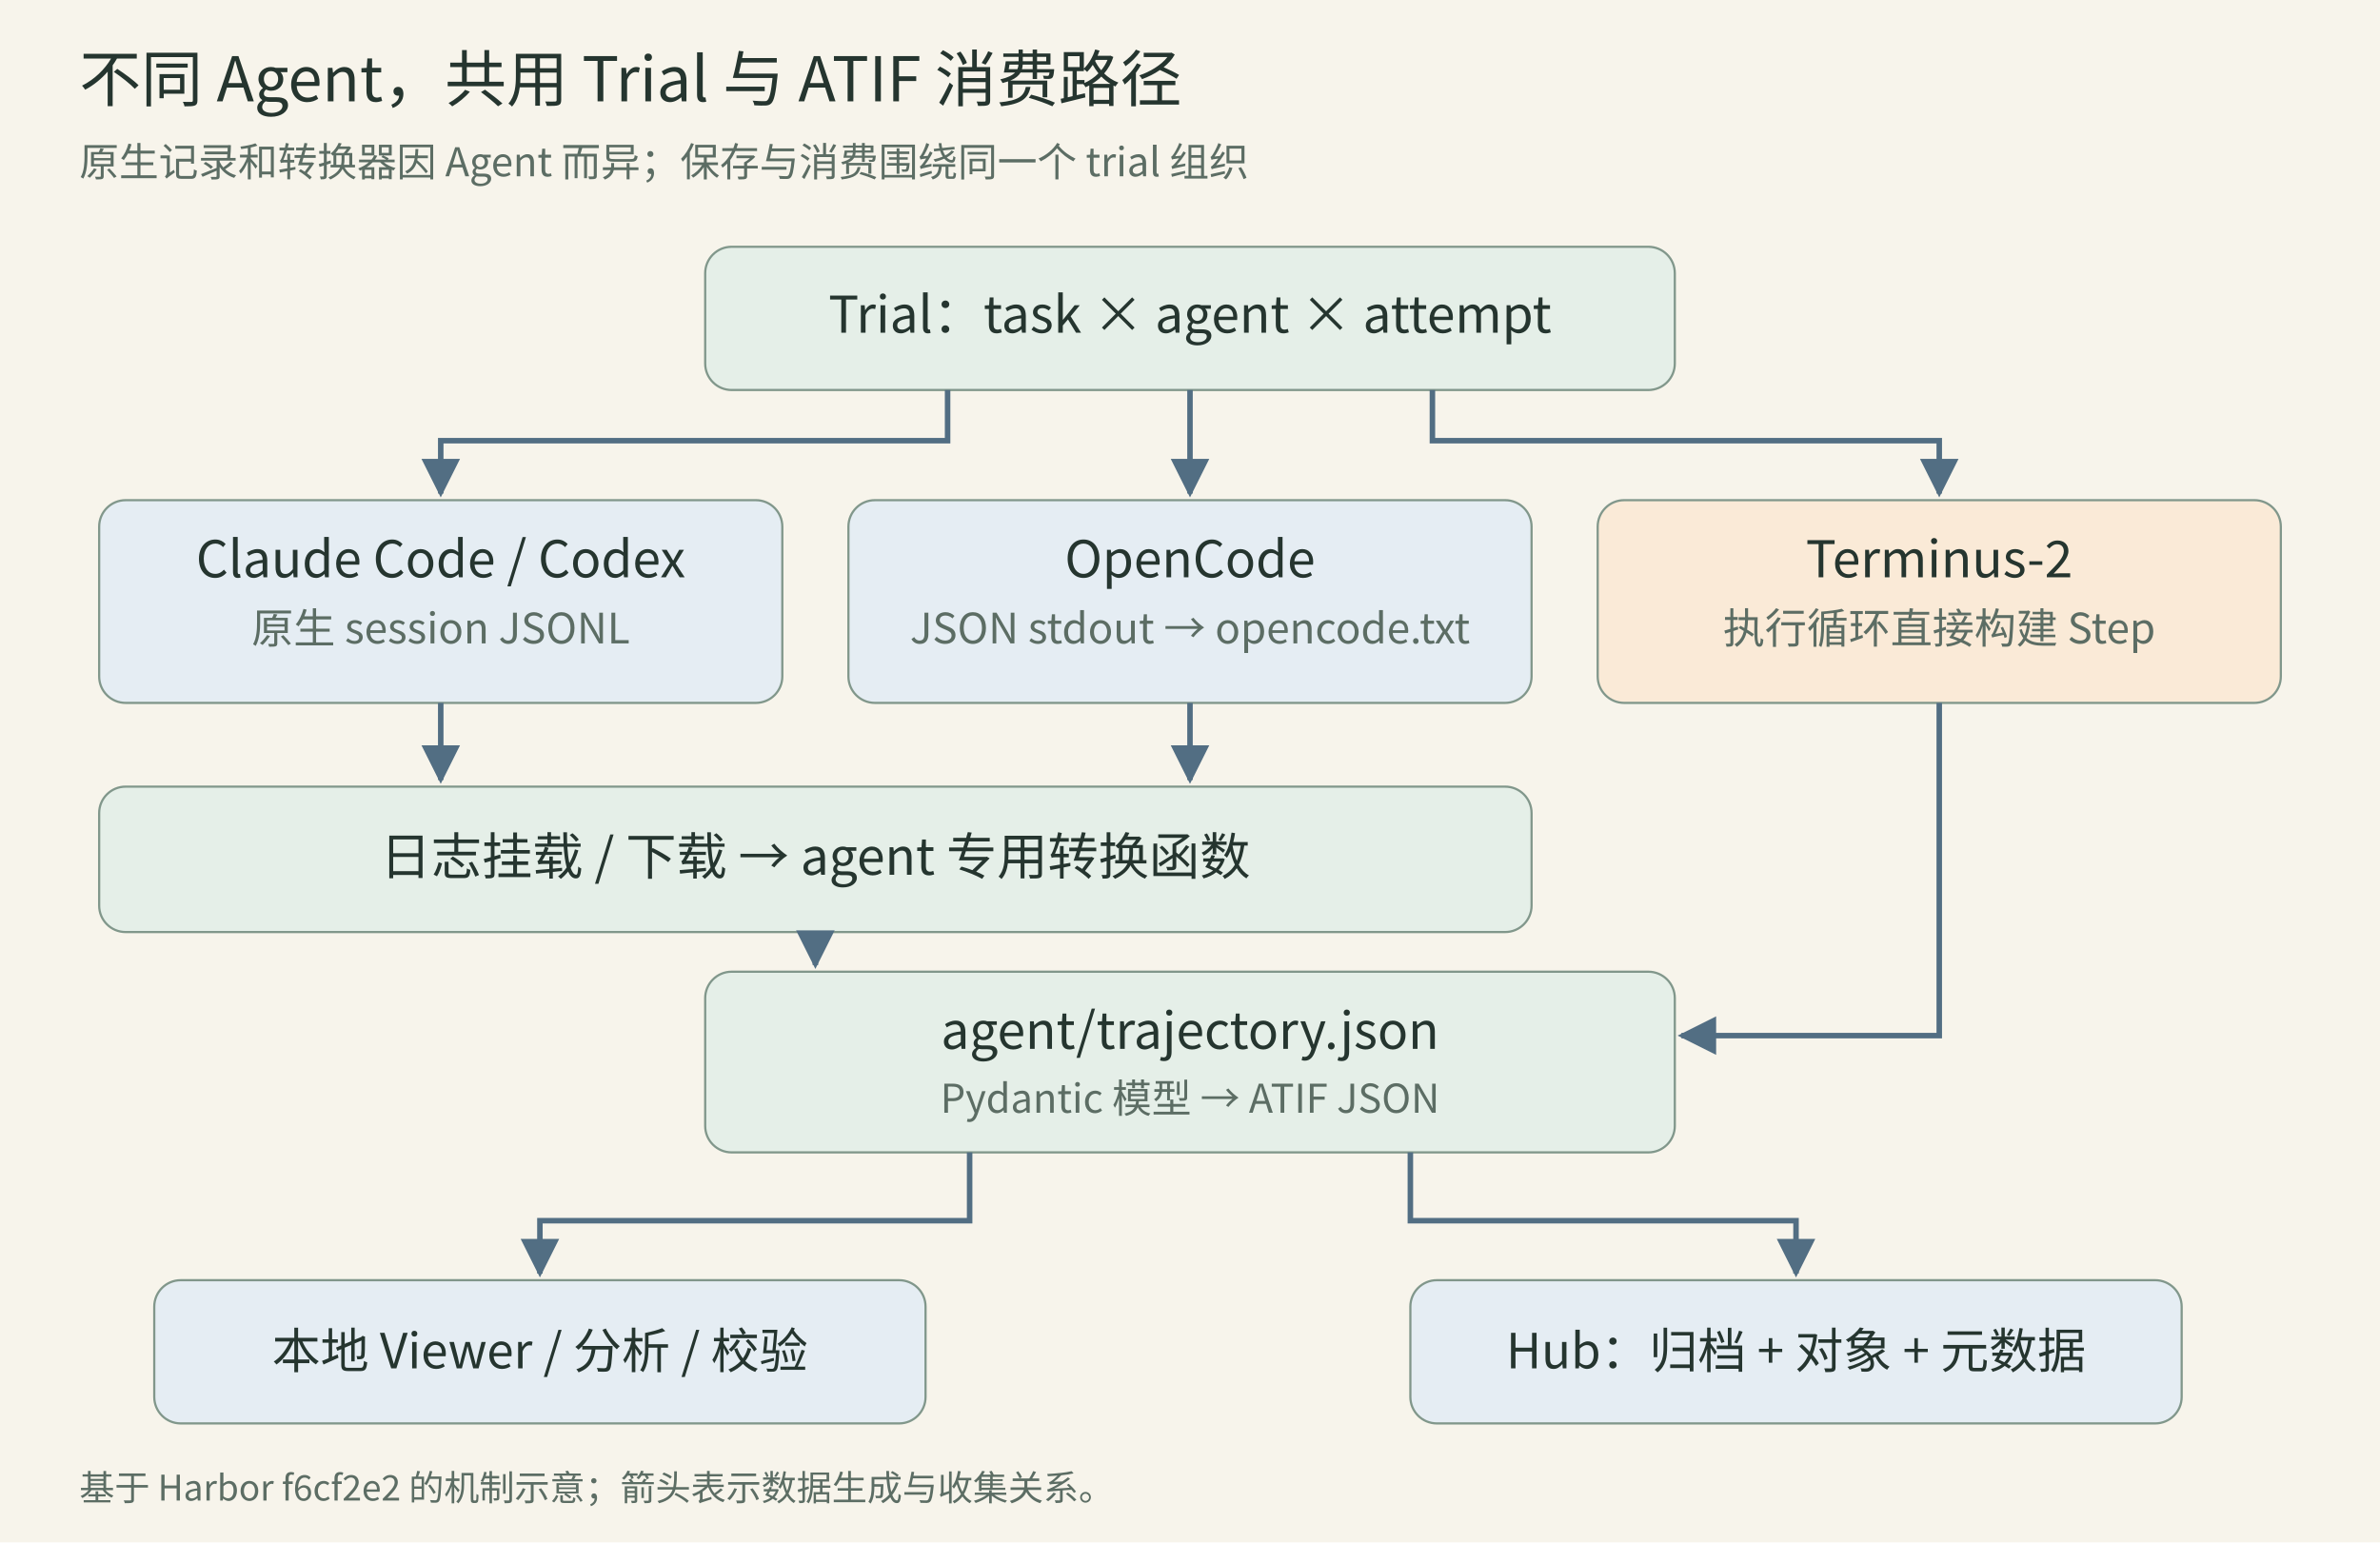
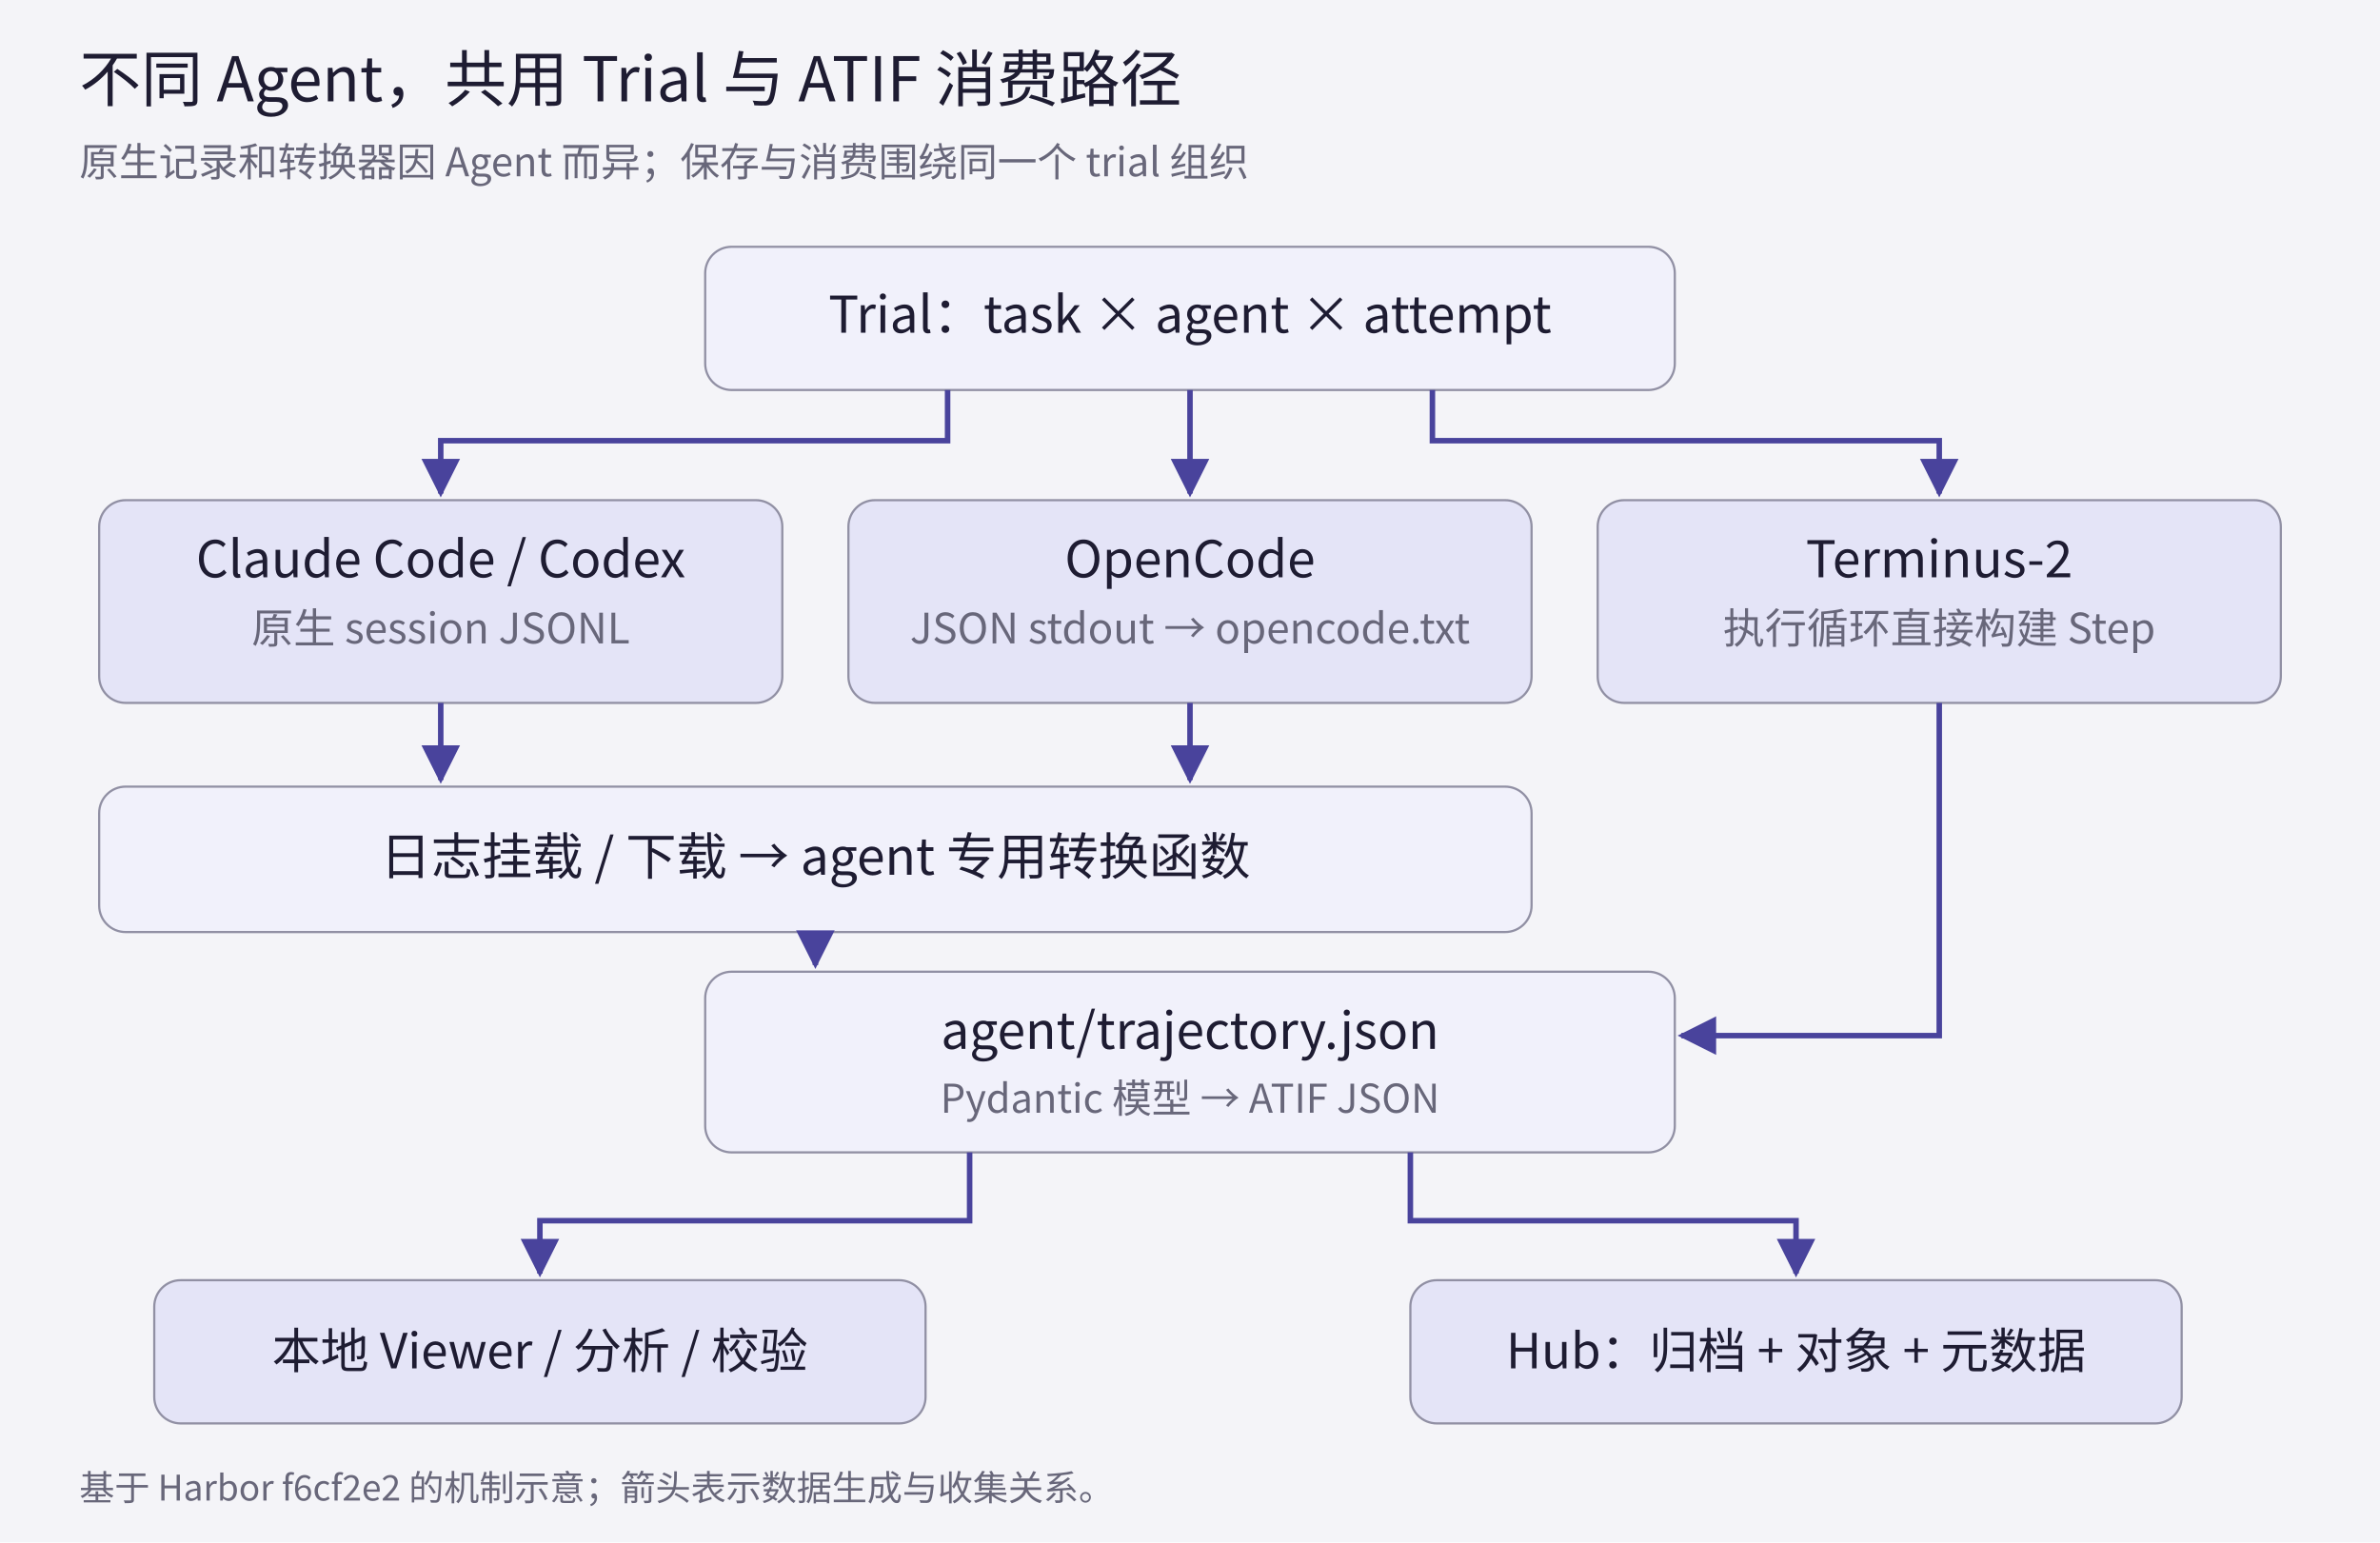
<svg xmlns="http://www.w3.org/2000/svg" viewBox="0 0 1080 700" role="img" aria-labelledby="title desc">
  <defs>
    <marker id="arrow" viewBox="0 0 10 10" refX="9" refY="5" markerWidth="7" markerHeight="7" orient="auto">
-       <path d="M0 0L10 5L0 10z" fill="#526e83" />
+       <path d="M0 0L10 5L0 10z" fill="#49439C" />
    </marker>
  </defs>
-   <rect width="1080" height="700" fill="#f7f4eb" />
-   <g font-family="Microsoft YaHei, PingFang SC, Noto Sans CJK SC, sans-serif" fill="#25352f">
+   <rect width="1080" height="700" fill="#F4F4F8" />
+   <g font-family="Microsoft YaHei, PingFang SC, Noto Sans CJK SC, sans-serif" fill="#1E1C32">
    <text x="36" y="46" font-size="28">不同 Agent，共用 Trial 与 ATIF 消费路径</text>
-     <text x="36" y="80" font-size="18" fill="#5c6d64">原生记录和转换器因 Agent 而异；保存与消费围绕同一个 trial 组织</text>
-     <rect x="320" y="112" width="440" height="65" rx="12" fill="#e5efe8" stroke="#81978b" />
+     <text x="36" y="80" font-size="18" fill="#68677A">原生记录和转换器因 Agent 而异；保存与消费围绕同一个 trial 组织</text>
+     <rect x="320" y="112" width="440" height="65" rx="12" fill="#F1F1FB" stroke="#9190A4" />
    <text x="540" y="151" text-anchor="middle" font-size="23">Trial：task × agent × attempt</text>
-     <g fill="none" stroke="#526e83" stroke-width="2.5" marker-end="url(#arrow)">
+     <g fill="none" stroke="#49439C" stroke-width="2.5" marker-end="url(#arrow)">
      <path d="M430 177V200H200V224" />
      <path d="M540 177V224" />
      <path d="M650 177V200H880V224" />
    </g>
-     <rect x="45" y="227" width="310" height="92" rx="12" fill="#e5edf3" stroke="#81978b" />
+     <rect x="45" y="227" width="310" height="92" rx="12" fill="#E4E4F7" stroke="#9190A4" />
    <text x="200" y="262" text-anchor="middle" font-size="23">Claude Code / Codex</text>
-     <text x="200" y="292" text-anchor="middle" font-size="19" fill="#5c6d64">原生 session JSONL</text>
-     <rect x="385" y="227" width="310" height="92" rx="12" fill="#e5edf3" stroke="#81978b" />
+     <text x="200" y="292" text-anchor="middle" font-size="19" fill="#68677A">原生 session JSONL</text>
+     <rect x="385" y="227" width="310" height="92" rx="12" fill="#E4E4F7" stroke="#9190A4" />
    <text x="540" y="262" text-anchor="middle" font-size="23">OpenCode</text>
-     <text x="540" y="292" text-anchor="middle" font-size="19" fill="#5c6d64">JSON stdout → opencode.txt</text>
-     <rect x="725" y="227" width="310" height="92" rx="12" fill="#faead7" stroke="#81978b" />
+     <text x="540" y="292" text-anchor="middle" font-size="19" fill="#68677A">JSON stdout → opencode.txt</text>
+     <rect x="725" y="227" width="310" height="92" rx="12" fill="#E4E4F7" stroke="#9190A4" />
    <text x="880" y="262" text-anchor="middle" font-size="23">Terminus-2</text>
-     <text x="880" y="292" text-anchor="middle" font-size="19" fill="#5c6d64">执行循环直接构建 Step</text>
-     <g fill="none" stroke="#526e83" stroke-width="2.5" marker-end="url(#arrow)">
+     <text x="880" y="292" text-anchor="middle" font-size="19" fill="#68677A">执行循环直接构建 Step</text>
+     <g fill="none" stroke="#49439C" stroke-width="2.5" marker-end="url(#arrow)">
      <path d="M200 319V354" />
      <path d="M540 319V354" />
      <path d="M880 319V470H763" />
    </g>
-     <rect x="45" y="357" width="650" height="66" rx="12" fill="#e5efe8" stroke="#81978b" />
+     <rect x="45" y="357" width="650" height="66" rx="12" fill="#F1F1FB" stroke="#9190A4" />
    <text x="370" y="397" text-anchor="middle" font-size="23">日志挂载 / 下载 → agent 专用转换函数</text>
-     <path d="M370 423V438" fill="none" stroke="#526e83" stroke-width="2.5" marker-end="url(#arrow)" />
-     <rect x="320" y="441" width="440" height="82" rx="12" fill="#e5efe8" stroke="#81978b" />
+     <path d="M370 423V438" fill="none" stroke="#49439C" stroke-width="2.5" marker-end="url(#arrow)" />
+     <rect x="320" y="441" width="440" height="82" rx="12" fill="#F1F1FB" stroke="#9190A4" />
    <text x="540" y="476" text-anchor="middle" font-size="23">agent/trajectory.json</text>
-     <text x="540" y="505" text-anchor="middle" font-size="18" fill="#5c6d64">Pydantic 模型 → ATIF JSON</text>
-     <g fill="none" stroke="#526e83" stroke-width="2.5" marker-end="url(#arrow)">
+     <text x="540" y="505" text-anchor="middle" font-size="18" fill="#68677A">Pydantic 模型 → ATIF JSON</text>
+     <g fill="none" stroke="#49439C" stroke-width="2.5" marker-end="url(#arrow)">
      <path d="M440 523V554H245V578" />
      <path d="M640 523V554H815V578" />
    </g>
-     <rect x="70" y="581" width="350" height="65" rx="12" fill="#e5edf3" stroke="#81978b" />
+     <rect x="70" y="581" width="350" height="65" rx="12" fill="#E4E4F7" stroke="#9190A4" />
    <text x="245" y="621" text-anchor="middle" font-size="22">本地 Viewer / 分析 / 校验</text>
-     <rect x="640" y="581" width="350" height="65" rx="12" fill="#e5edf3" stroke="#81978b" />
+     <rect x="640" y="581" width="350" height="65" rx="12" fill="#E4E4F7" stroke="#9190A4" />
    <text x="815" y="621" text-anchor="middle" font-size="22">Hub：归档 + 对象 + 元数据</text>
-     <text x="36" y="681" font-size="16" fill="#5c6d64">基于 Harbor f6cf2e2 的机制示意；箭头表示数据生成与收集关系。</text>
+     <text x="36" y="681" font-size="16" fill="#68677A">基于 Harbor f6cf2e2 的机制示意；箭头表示数据生成与收集关系。</text>
  </g>
</svg>
